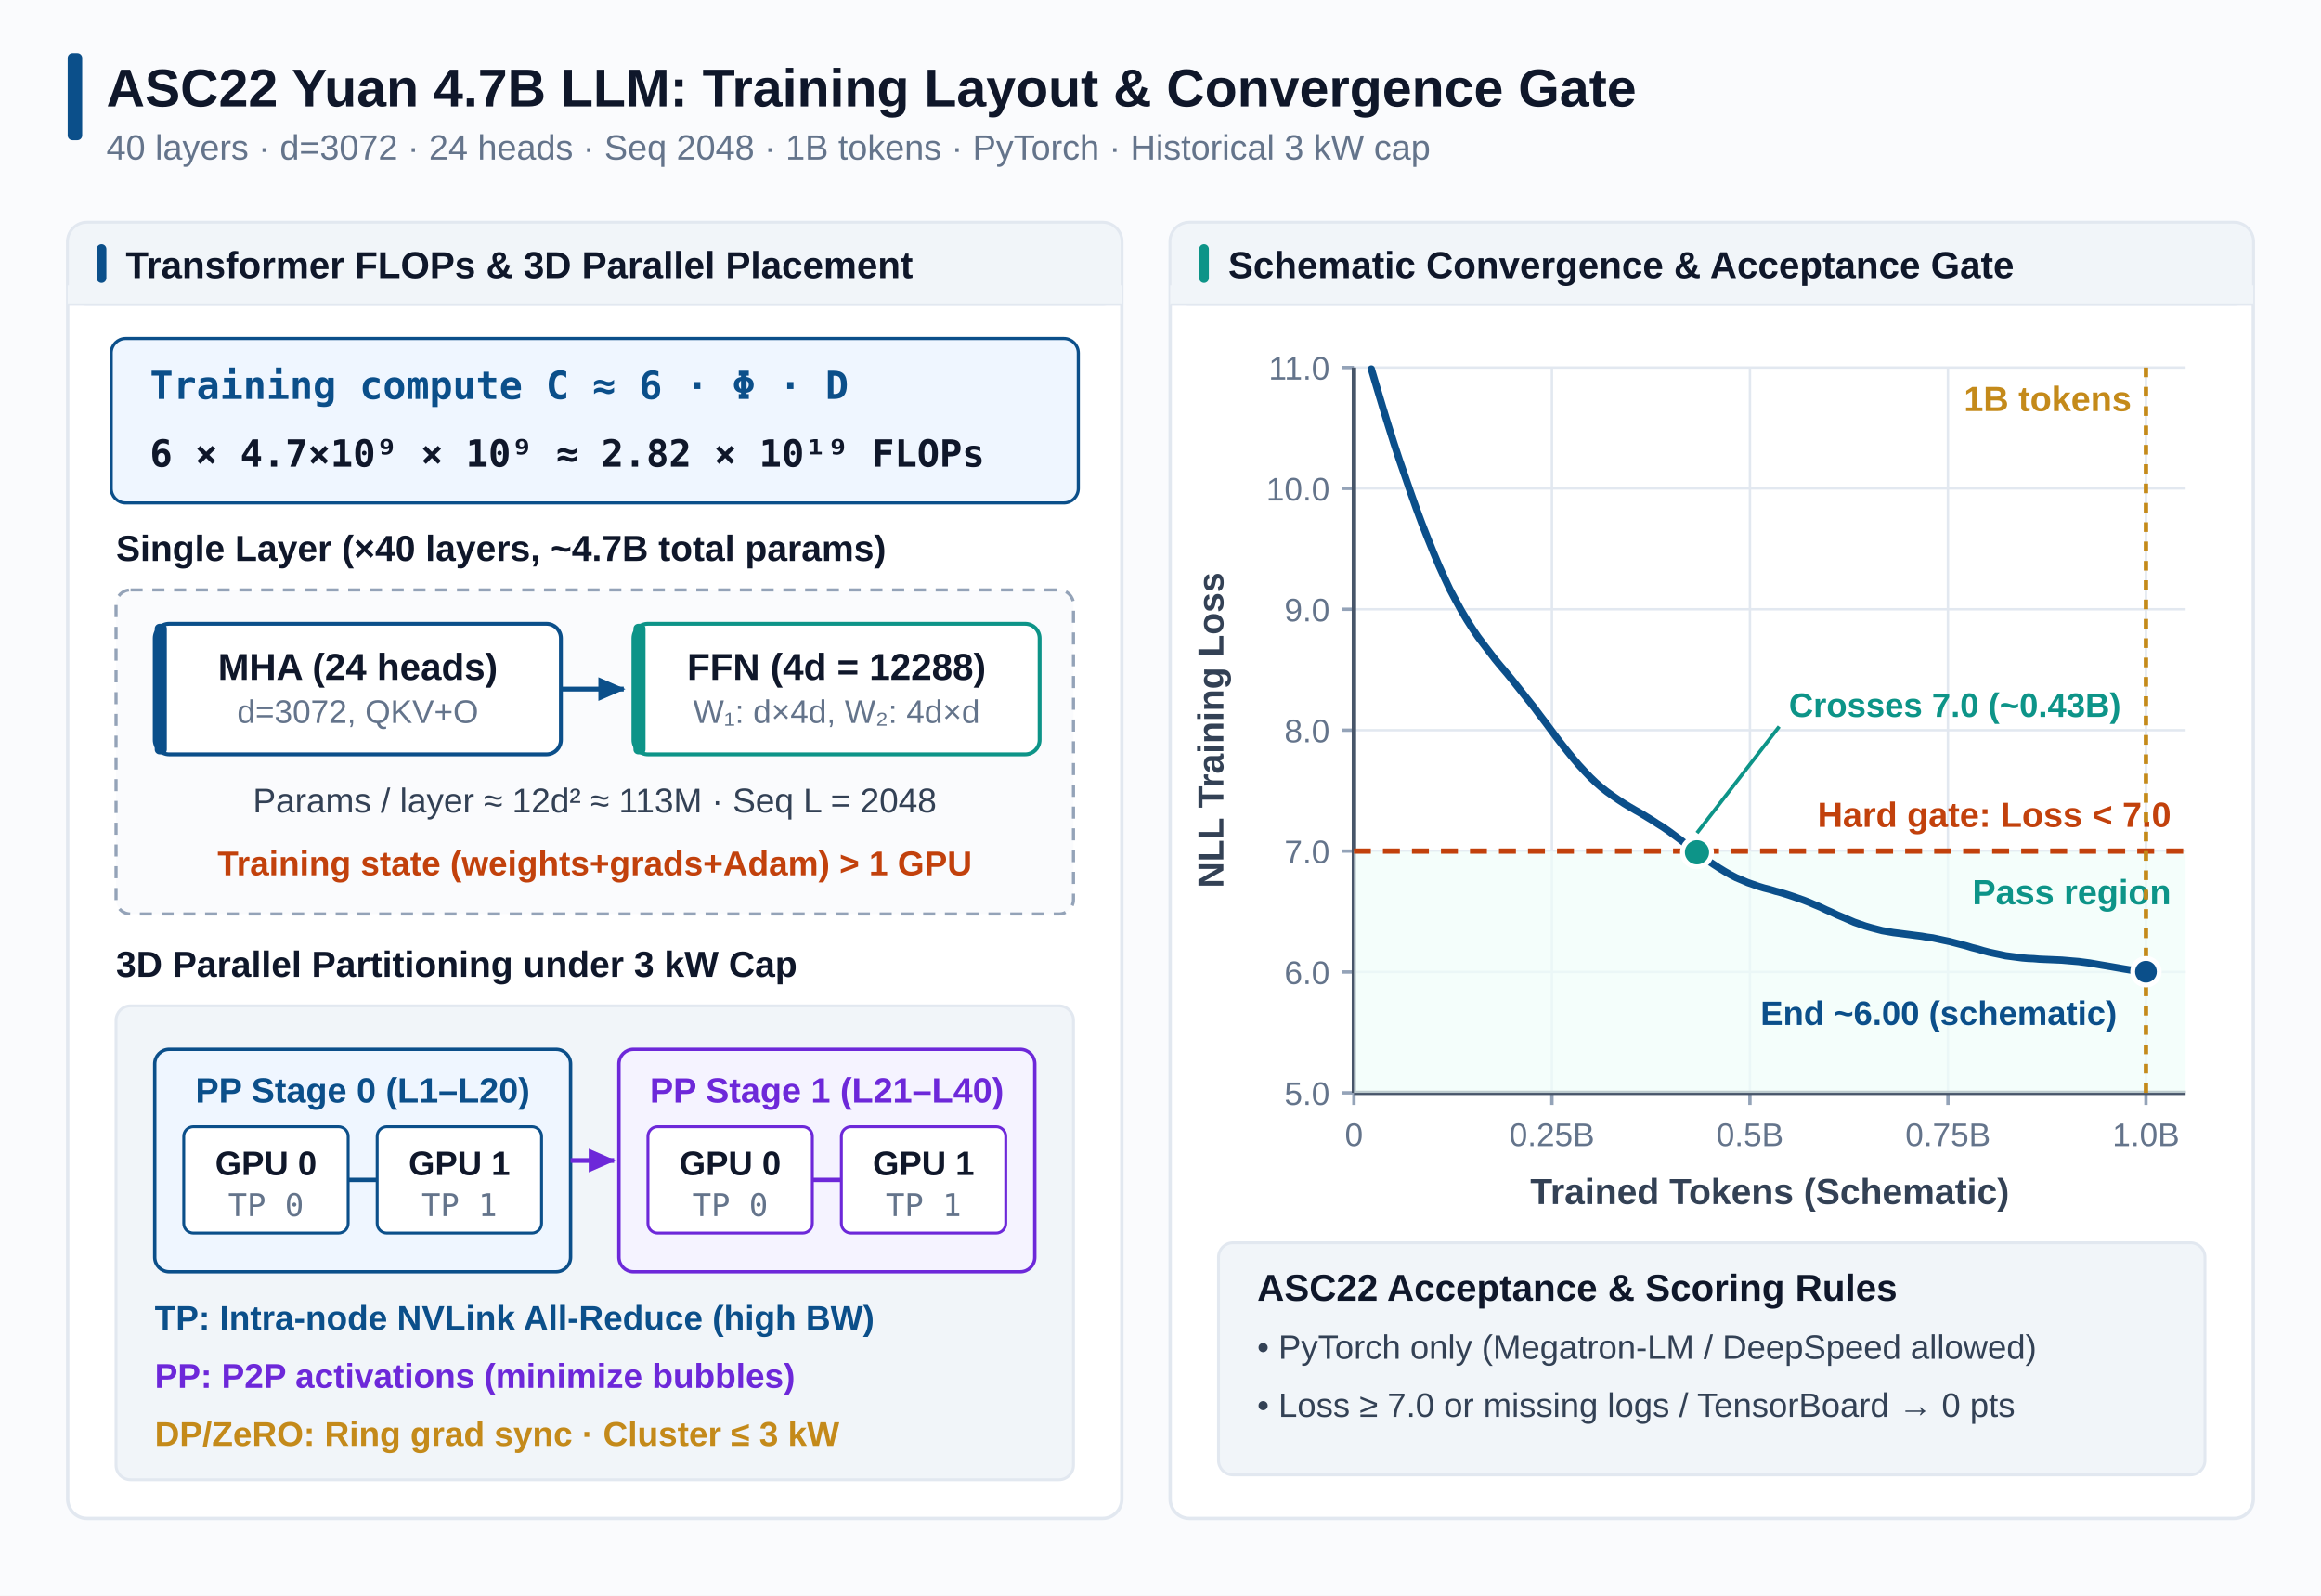
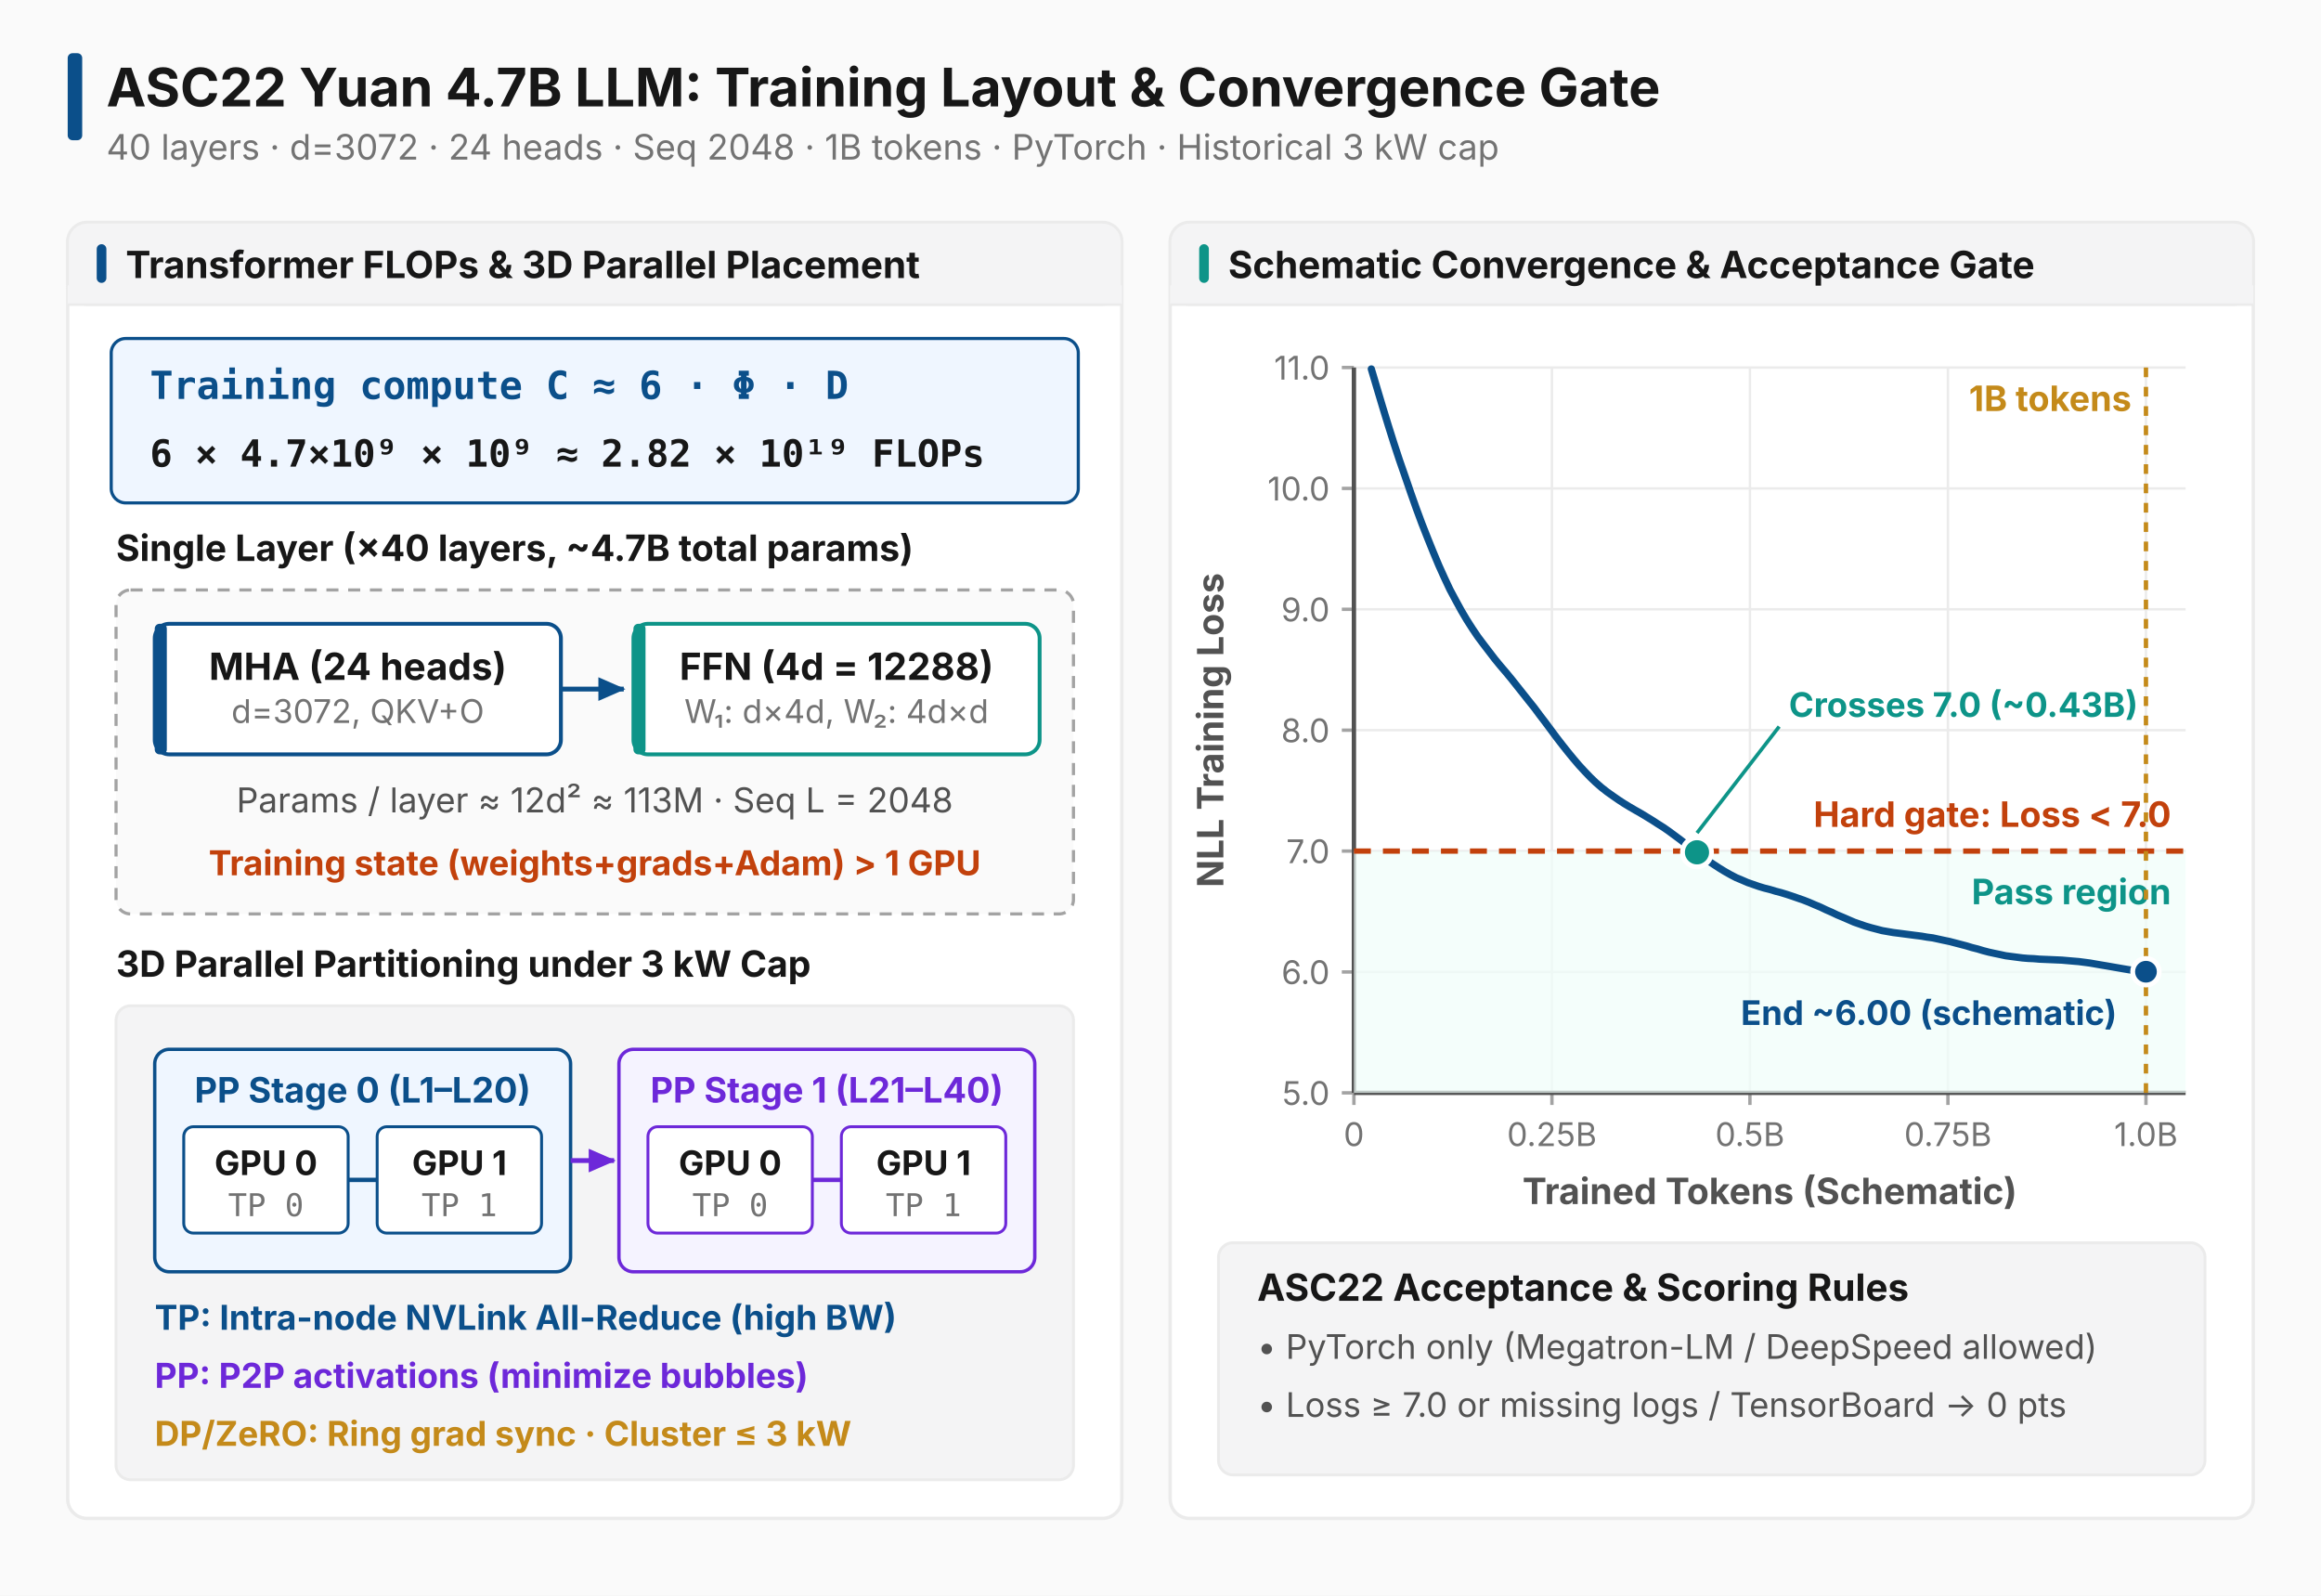
<svg xmlns="http://www.w3.org/2000/svg" width="960" height="660" viewBox="0 0 960 660">
  <defs>
    <marker id="arr" viewBox="0 0 10 10" refX="8.5" refY="5" markerWidth="7" markerHeight="7" orient="auto-start-reverse">
-       <path d="M 1 1.5 L 9 5 L 1 8.5 z" fill="#475569" />
+       <path d="M 1 1.5 L 9 5 L 1 8.5 z" fill="#525252" />
    </marker>
    <marker id="arr_blue" viewBox="0 0 10 10" refX="8.5" refY="5" markerWidth="7" markerHeight="7" orient="auto-start-reverse">
      <path d="M 1 1.5 L 9 5 L 1 8.5 z" fill="#0B4F8A" />
    </marker>
    <marker id="arr_teal" viewBox="0 0 10 10" refX="8.5" refY="5" markerWidth="7" markerHeight="7" orient="auto-start-reverse">
      <path d="M 1 1.5 L 9 5 L 1 8.5 z" fill="#0D9488" />
    </marker>
    <marker id="arr_coral" viewBox="0 0 10 10" refX="8.5" refY="5" markerWidth="7" markerHeight="7" orient="auto-start-reverse">
      <path d="M 1 1.5 L 9 5 L 1 8.5 z" fill="#C2410C" />
    </marker>
    <marker id="arr_gold" viewBox="0 0 10 10" refX="8.5" refY="5" markerWidth="7" markerHeight="7" orient="auto-start-reverse">
      <path d="M 1 1.5 L 9 5 L 1 8.5 z" fill="#C48A1A" />
    </marker>
    <marker id="arr_violet" viewBox="0 0 10 10" refX="8.5" refY="5" markerWidth="7" markerHeight="7" orient="auto-start-reverse">
      <path d="M 1 1.5 L 9 5 L 1 8.5 z" fill="#6D28D9" />
    </marker>
    <marker id="arr_muted" viewBox="0 0 10 10" refX="8.5" refY="5" markerWidth="7" markerHeight="7" orient="auto-start-reverse">
-       <path d="M 1 1.5 L 9 5 L 1 8.5 z" fill="#64748B" />
+       <path d="M 1 1.5 L 9 5 L 1 8.5 z" fill="#737373" />
    </marker>
  </defs>
-   <rect width="960" height="660" fill="#FAFBFD" />
+   <rect width="960" height="660" fill="#FAFAFA" />
  <rect x="28.0" y="22.0" width="6.0" height="36.0" rx="2.0" fill="#0B4F8A" stroke="none" stroke-width="1.5" />
-   <text x="44.0" y="44.0" font-family="Helvetica Neue, Arial, sans-serif" font-size="22" font-weight="bold" fill="#0F172A" text-anchor="start">ASC22 Yuan 4.7B LLM: Training Layout &amp; Convergence Gate</text>
-   <text x="44.0" y="66.0" font-family="Helvetica Neue, Arial, sans-serif" font-size="14.5" font-weight="normal" fill="#64748B" text-anchor="start">40 layers · d=3072 · 24 heads · Seq 2048 · 1B tokens · PyTorch · Historical 3 kW cap</text>
-   <rect x="28.0" y="92.0" width="436.0" height="536.0" rx="8.0" fill="#FFFFFF" stroke="#E2E8F0" stroke-width="1.4" />
-   <rect x="28.0" y="92.0" width="436.0" height="34.0" rx="8.0" fill="#F1F5F9" stroke="#E2E8F0" stroke-width="1.0" />
-   <rect x="28.0" y="118.0" width="436.0" height="8.0" rx="0.0" fill="#F1F5F9" stroke="none" stroke-width="1.5" />
-   <line x1="28.0" y1="126.0" x2="464.0" y2="126.0" stroke="#E2E8F0" stroke-width="1.0" />
+   <text x="44.0" y="44.0" font-family="Inter, Helvetica Neue, Arial, sans-serif" font-size="22" font-weight="bold" fill="#171717" text-anchor="start">ASC22 Yuan 4.7B LLM: Training Layout &amp; Convergence Gate</text>
+   <text x="44.0" y="66.0" font-family="Inter, Helvetica Neue, Arial, sans-serif" font-size="14.5" font-weight="normal" fill="#737373" text-anchor="start">40 layers · d=3072 · 24 heads · Seq 2048 · 1B tokens · PyTorch · Historical 3 kW cap</text>
+   <rect x="28.0" y="92.0" width="436.0" height="536.0" rx="8.0" fill="#FFFFFF" stroke="#EBEBEB" stroke-width="1.4" />
+   <rect x="28.0" y="92.0" width="436.0" height="34.0" rx="8.0" fill="#F4F4F5" stroke="#EBEBEB" stroke-width="1.0" />
+   <rect x="28.0" y="118.0" width="436.0" height="8.0" rx="0.0" fill="#F4F4F5" stroke="none" stroke-width="1.5" />
+   <line x1="28.0" y1="126.0" x2="464.0" y2="126.0" stroke="#EBEBEB" stroke-width="1.0" />
  <rect x="40.0" y="101.0" width="4.0" height="16.0" rx="2.0" fill="#0B4F8A" stroke="none" stroke-width="1.5" />
-   <text x="52.0" y="115.0" font-family="Helvetica Neue, Arial, sans-serif" font-size="15.5" font-weight="bold" fill="#0F172A" text-anchor="start">Transformer FLOPs &amp; 3D Parallel Placement</text>
+   <text x="52.0" y="115.0" font-family="Inter, Helvetica Neue, Arial, sans-serif" font-size="15.5" font-weight="bold" fill="#171717" text-anchor="start">Transformer FLOPs &amp; 3D Parallel Placement</text>
  <rect x="46.0" y="140.0" width="400.0" height="68.0" rx="6.0" fill="#EFF6FF" stroke="#0B4F8A" stroke-width="1.3" />
-   <text x="62.0" y="165.0" font-family="Menlo, DejaVu Sans Mono, monospace" font-size="16.0" font-weight="bold" fill="#0B4F8A" text-anchor="start">Training compute  C ≈ 6 · Φ · D</text>
-   <text x="62.0" y="193.0" font-family="Menlo, DejaVu Sans Mono, monospace" font-size="15.5" font-weight="bold" fill="#0F172A" text-anchor="start">6 × 4.7×10⁹ × 10⁹ ≈ 2.82 × 10¹⁹ FLOPs</text>
-   <text x="48.0" y="232.0" font-family="Helvetica Neue, Arial, sans-serif" font-size="15.0" font-weight="bold" fill="#0F172A" text-anchor="start">Single Layer (×40 layers, ~4.7B total params)</text>
-   <rect x="48.0" y="244.0" width="396.0" height="134.0" rx="6.0" fill="#FAFBFD" stroke="#94A3B8" stroke-width="1.3" stroke-dasharray="5,4" />
+   <text x="62.0" y="165.0" font-family="SF Mono, Menlo, DejaVu Sans Mono, monospace" font-size="16.0" font-weight="bold" fill="#0B4F8A" text-anchor="start">Training compute  C ≈ 6 · Φ · D</text>
+   <text x="62.0" y="193.0" font-family="SF Mono, Menlo, DejaVu Sans Mono, monospace" font-size="15.5" font-weight="bold" fill="#171717" text-anchor="start">6 × 4.7×10⁹ × 10⁹ ≈ 2.82 × 10¹⁹ FLOPs</text>
+   <text x="48.0" y="232.0" font-family="Inter, Helvetica Neue, Arial, sans-serif" font-size="15.0" font-weight="bold" fill="#171717" text-anchor="start">Single Layer (×40 layers, ~4.7B total params)</text>
+   <rect x="48.0" y="244.0" width="396.0" height="134.0" rx="6.0" fill="#FAFAFA" stroke="#A3A3A3" stroke-width="1.3" stroke-dasharray="5,4" />
  <rect x="64.0" y="258.0" width="168.0" height="54.0" rx="6.0" fill="#FFFFFF" stroke="#0B4F8A" stroke-width="1.6" />
  <rect x="64.0" y="258.0" width="5.0" height="54.0" rx="2.0" fill="#0B4F8A" stroke="none" stroke-width="1.5" />
-   <text x="148.0" y="281.2" font-family="Helvetica Neue, Arial, sans-serif" font-size="15.5" font-weight="bold" fill="#0F172A" text-anchor="middle">MHA (24 heads)</text>
-   <text x="148.0" y="299.0" font-family="Helvetica Neue, Arial, sans-serif" font-size="13.5" font-weight="normal" fill="#64748B" text-anchor="middle">d=3072, QKV+O</text>
+   <text x="148.0" y="281.2" font-family="Inter, Helvetica Neue, Arial, sans-serif" font-size="15.5" font-weight="bold" fill="#171717" text-anchor="middle">MHA (24 heads)</text>
+   <text x="148.0" y="299.0" font-family="Inter, Helvetica Neue, Arial, sans-serif" font-size="13.5" font-weight="normal" fill="#737373" text-anchor="middle">d=3072, QKV+O</text>
  <line x1="232.0" y1="285.0" x2="258.0" y2="285.0" stroke="#0B4F8A" stroke-width="2.0" marker-end="url(#arr_blue)" />
  <rect x="262.0" y="258.0" width="168.0" height="54.0" rx="6.0" fill="#FFFFFF" stroke="#0D9488" stroke-width="1.6" />
  <rect x="262.0" y="258.0" width="5.0" height="54.0" rx="2.0" fill="#0D9488" stroke="none" stroke-width="1.5" />
-   <text x="346.0" y="281.2" font-family="Helvetica Neue, Arial, sans-serif" font-size="15.5" font-weight="bold" fill="#0F172A" text-anchor="middle">FFN (4d = 12288)</text>
-   <text x="346.0" y="299.0" font-family="Helvetica Neue, Arial, sans-serif" font-size="13.5" font-weight="normal" fill="#64748B" text-anchor="middle">W₁: d×4d, W₂: 4d×d</text>
-   <text x="246.0" y="336.0" font-family="Helvetica Neue, Arial, sans-serif" font-size="14.2" font-weight="normal" fill="#334155" text-anchor="middle">Params / layer ≈ 12d² ≈ 113M · Seq L = 2048</text>
-   <text x="246.0" y="362.0" font-family="Helvetica Neue, Arial, sans-serif" font-size="14.2" font-weight="bold" fill="#C2410C" text-anchor="middle">Training state (weights+grads+Adam) &gt; 1 GPU</text>
-   <text x="48.0" y="404.0" font-family="Helvetica Neue, Arial, sans-serif" font-size="15.0" font-weight="bold" fill="#0F172A" text-anchor="start">3D Parallel Partitioning under 3 kW Cap</text>
-   <rect x="48.0" y="416.0" width="396.0" height="196.0" rx="6.0" fill="#F1F5F9" stroke="#E2E8F0" stroke-width="1.2" />
+   <text x="346.0" y="281.2" font-family="Inter, Helvetica Neue, Arial, sans-serif" font-size="15.5" font-weight="bold" fill="#171717" text-anchor="middle">FFN (4d = 12288)</text>
+   <text x="346.0" y="299.0" font-family="Inter, Helvetica Neue, Arial, sans-serif" font-size="13.5" font-weight="normal" fill="#737373" text-anchor="middle">W₁: d×4d, W₂: 4d×d</text>
+   <text x="246.0" y="336.0" font-family="Inter, Helvetica Neue, Arial, sans-serif" font-size="14.2" font-weight="normal" fill="#525252" text-anchor="middle">Params / layer ≈ 12d² ≈ 113M · Seq L = 2048</text>
+   <text x="246.0" y="362.0" font-family="Inter, Helvetica Neue, Arial, sans-serif" font-size="14.2" font-weight="bold" fill="#C2410C" text-anchor="middle">Training state (weights+grads+Adam) &gt; 1 GPU</text>
+   <text x="48.0" y="404.0" font-family="Inter, Helvetica Neue, Arial, sans-serif" font-size="15.0" font-weight="bold" fill="#171717" text-anchor="start">3D Parallel Partitioning under 3 kW Cap</text>
+   <rect x="48.0" y="416.0" width="396.0" height="196.0" rx="6.0" fill="#F4F4F5" stroke="#EBEBEB" stroke-width="1.2" />
  <rect x="64.0" y="434.0" width="172.0" height="92.0" rx="6.0" fill="#EFF6FF" stroke="#0B4F8A" stroke-width="1.4" />
-   <text x="150.0" y="456.0" font-family="Helvetica Neue, Arial, sans-serif" font-size="14.5" font-weight="bold" fill="#0B4F8A" text-anchor="middle">PP Stage 0 (L1–L20)</text>
+   <text x="150.0" y="456.0" font-family="Inter, Helvetica Neue, Arial, sans-serif" font-size="14.5" font-weight="bold" fill="#0B4F8A" text-anchor="middle">PP Stage 0 (L1–L20)</text>
  <rect x="76.0" y="466.0" width="68.0" height="44.0" rx="4.0" fill="#FFFFFF" stroke="#0B4F8A" stroke-width="1.2" />
-   <text x="110.0" y="486.0" font-family="Helvetica Neue, Arial, sans-serif" font-size="14" font-weight="bold" fill="#0F172A" text-anchor="middle">GPU 0</text>
-   <text x="110.0" y="503.0" font-family="Menlo, DejaVu Sans Mono, monospace" font-size="13" font-weight="normal" fill="#64748B" text-anchor="middle">TP 0</text>
+   <text x="110.0" y="486.0" font-family="Inter, Helvetica Neue, Arial, sans-serif" font-size="14" font-weight="bold" fill="#171717" text-anchor="middle">GPU 0</text>
+   <text x="110.0" y="503.0" font-family="SF Mono, Menlo, DejaVu Sans Mono, monospace" font-size="13" font-weight="normal" fill="#737373" text-anchor="middle">TP 0</text>
  <rect x="156.0" y="466.0" width="68.0" height="44.0" rx="4.0" fill="#FFFFFF" stroke="#0B4F8A" stroke-width="1.2" />
-   <text x="190.0" y="486.0" font-family="Helvetica Neue, Arial, sans-serif" font-size="14" font-weight="bold" fill="#0F172A" text-anchor="middle">GPU 1</text>
-   <text x="190.0" y="503.0" font-family="Menlo, DejaVu Sans Mono, monospace" font-size="13" font-weight="normal" fill="#64748B" text-anchor="middle">TP 1</text>
+   <text x="190.0" y="486.0" font-family="Inter, Helvetica Neue, Arial, sans-serif" font-size="14" font-weight="bold" fill="#171717" text-anchor="middle">GPU 1</text>
+   <text x="190.0" y="503.0" font-family="SF Mono, Menlo, DejaVu Sans Mono, monospace" font-size="13" font-weight="normal" fill="#737373" text-anchor="middle">TP 1</text>
  <line x1="144.0" y1="488.0" x2="156.0" y2="488.0" stroke="#0B4F8A" stroke-width="1.8" />
  <rect x="256.0" y="434.0" width="172.0" height="92.0" rx="6.0" fill="#F5F3FF" stroke="#6D28D9" stroke-width="1.4" />
-   <text x="342.0" y="456.0" font-family="Helvetica Neue, Arial, sans-serif" font-size="14.5" font-weight="bold" fill="#6D28D9" text-anchor="middle">PP Stage 1 (L21–L40)</text>
+   <text x="342.0" y="456.0" font-family="Inter, Helvetica Neue, Arial, sans-serif" font-size="14.5" font-weight="bold" fill="#6D28D9" text-anchor="middle">PP Stage 1 (L21–L40)</text>
  <rect x="268.0" y="466.0" width="68.0" height="44.0" rx="4.0" fill="#FFFFFF" stroke="#6D28D9" stroke-width="1.2" />
-   <text x="302.0" y="486.0" font-family="Helvetica Neue, Arial, sans-serif" font-size="14" font-weight="bold" fill="#0F172A" text-anchor="middle">GPU 0</text>
-   <text x="302.0" y="503.0" font-family="Menlo, DejaVu Sans Mono, monospace" font-size="13" font-weight="normal" fill="#64748B" text-anchor="middle">TP 0</text>
+   <text x="302.0" y="486.0" font-family="Inter, Helvetica Neue, Arial, sans-serif" font-size="14" font-weight="bold" fill="#171717" text-anchor="middle">GPU 0</text>
+   <text x="302.0" y="503.0" font-family="SF Mono, Menlo, DejaVu Sans Mono, monospace" font-size="13" font-weight="normal" fill="#737373" text-anchor="middle">TP 0</text>
  <rect x="348.0" y="466.0" width="68.0" height="44.0" rx="4.0" fill="#FFFFFF" stroke="#6D28D9" stroke-width="1.2" />
-   <text x="382.0" y="486.0" font-family="Helvetica Neue, Arial, sans-serif" font-size="14" font-weight="bold" fill="#0F172A" text-anchor="middle">GPU 1</text>
-   <text x="382.0" y="503.0" font-family="Menlo, DejaVu Sans Mono, monospace" font-size="13" font-weight="normal" fill="#64748B" text-anchor="middle">TP 1</text>
+   <text x="382.0" y="486.0" font-family="Inter, Helvetica Neue, Arial, sans-serif" font-size="14" font-weight="bold" fill="#171717" text-anchor="middle">GPU 1</text>
+   <text x="382.0" y="503.0" font-family="SF Mono, Menlo, DejaVu Sans Mono, monospace" font-size="13" font-weight="normal" fill="#737373" text-anchor="middle">TP 1</text>
  <line x1="336.0" y1="488.0" x2="348.0" y2="488.0" stroke="#6D28D9" stroke-width="1.8" />
  <line x1="236.0" y1="480.0" x2="254.0" y2="480.0" stroke="#6D28D9" stroke-width="2.0" marker-end="url(#arr_violet)" />
-   <text x="64.0" y="550.0" font-family="Helvetica Neue, Arial, sans-serif" font-size="14.2" font-weight="bold" fill="#0B4F8A" text-anchor="start">TP: Intra-node NVLink All-Reduce (high BW)</text>
-   <text x="64.0" y="574.0" font-family="Helvetica Neue, Arial, sans-serif" font-size="14.2" font-weight="bold" fill="#6D28D9" text-anchor="start">PP: P2P activations (minimize bubbles)</text>
-   <text x="64.0" y="598.0" font-family="Helvetica Neue, Arial, sans-serif" font-size="14.2" font-weight="bold" fill="#C48A1A" text-anchor="start">DP/ZeRO: Ring grad sync · Cluster ≤ 3 kW</text>
-   <rect x="484.0" y="92.0" width="448.0" height="536.0" rx="8.0" fill="#FFFFFF" stroke="#E2E8F0" stroke-width="1.4" />
-   <rect x="484.0" y="92.0" width="448.0" height="34.0" rx="8.0" fill="#F1F5F9" stroke="#E2E8F0" stroke-width="1.0" />
-   <rect x="484.0" y="118.0" width="448.0" height="8.0" rx="0.0" fill="#F1F5F9" stroke="none" stroke-width="1.5" />
-   <line x1="484.0" y1="126.0" x2="932.0" y2="126.0" stroke="#E2E8F0" stroke-width="1.0" />
+   <text x="64.0" y="550.0" font-family="Inter, Helvetica Neue, Arial, sans-serif" font-size="14.2" font-weight="bold" fill="#0B4F8A" text-anchor="start">TP: Intra-node NVLink All-Reduce (high BW)</text>
+   <text x="64.0" y="574.0" font-family="Inter, Helvetica Neue, Arial, sans-serif" font-size="14.2" font-weight="bold" fill="#6D28D9" text-anchor="start">PP: P2P activations (minimize bubbles)</text>
+   <text x="64.0" y="598.0" font-family="Inter, Helvetica Neue, Arial, sans-serif" font-size="14.2" font-weight="bold" fill="#C48A1A" text-anchor="start">DP/ZeRO: Ring grad sync · Cluster ≤ 3 kW</text>
+   <rect x="484.0" y="92.0" width="448.0" height="536.0" rx="8.0" fill="#FFFFFF" stroke="#EBEBEB" stroke-width="1.4" />
+   <rect x="484.0" y="92.0" width="448.0" height="34.0" rx="8.0" fill="#F4F4F5" stroke="#EBEBEB" stroke-width="1.0" />
+   <rect x="484.0" y="118.0" width="448.0" height="8.0" rx="0.0" fill="#F4F4F5" stroke="none" stroke-width="1.5" />
+   <line x1="484.0" y1="126.0" x2="932.0" y2="126.0" stroke="#EBEBEB" stroke-width="1.0" />
  <rect x="496.0" y="101.0" width="4.0" height="16.0" rx="2.0" fill="#0D9488" stroke="none" stroke-width="1.5" />
-   <text x="508.0" y="115.0" font-family="Helvetica Neue, Arial, sans-serif" font-size="15.5" font-weight="bold" fill="#0F172A" text-anchor="start">Schematic Convergence &amp; Acceptance Gate</text>
+   <text x="508.0" y="115.0" font-family="Inter, Helvetica Neue, Arial, sans-serif" font-size="15.5" font-weight="bold" fill="#171717" text-anchor="start">Schematic Convergence &amp; Acceptance Gate</text>
  <rect x="560.0" y="152.0" width="344.0" height="300.0" rx="0.0" fill="#FFFFFF" stroke="none" stroke-width="1.5" />
-   <line x1="560.0" y1="152.0" x2="560.0" y2="452.0" stroke="#E2E8F0" stroke-width="1.0" />
-   <line x1="560.0" y1="452.0" x2="560.0" y2="457.0" stroke="#94A3B8" stroke-width="1.4" />
-   <text x="560.0" y="474.0" font-family="Helvetica Neue, Arial, sans-serif" font-size="13.5" font-weight="normal" fill="#64748B" text-anchor="middle">0</text>
-   <line x1="641.9" y1="152.0" x2="641.9" y2="452.0" stroke="#E2E8F0" stroke-width="1.0" />
-   <line x1="641.9" y1="452.0" x2="641.9" y2="457.0" stroke="#94A3B8" stroke-width="1.4" />
-   <text x="641.9" y="474.0" font-family="Helvetica Neue, Arial, sans-serif" font-size="13.5" font-weight="normal" fill="#64748B" text-anchor="middle">0.25B</text>
-   <line x1="723.8" y1="152.0" x2="723.8" y2="452.0" stroke="#E2E8F0" stroke-width="1.0" />
-   <line x1="723.8" y1="452.0" x2="723.8" y2="457.0" stroke="#94A3B8" stroke-width="1.4" />
-   <text x="723.8" y="474.0" font-family="Helvetica Neue, Arial, sans-serif" font-size="13.5" font-weight="normal" fill="#64748B" text-anchor="middle">0.5B</text>
-   <line x1="805.7" y1="152.0" x2="805.7" y2="452.0" stroke="#E2E8F0" stroke-width="1.0" />
-   <line x1="805.7" y1="452.0" x2="805.7" y2="457.0" stroke="#94A3B8" stroke-width="1.4" />
-   <text x="805.7" y="474.0" font-family="Helvetica Neue, Arial, sans-serif" font-size="13.5" font-weight="normal" fill="#64748B" text-anchor="middle">0.75B</text>
-   <line x1="887.6" y1="152.0" x2="887.6" y2="452.0" stroke="#E2E8F0" stroke-width="1.0" />
-   <line x1="887.6" y1="452.0" x2="887.6" y2="457.0" stroke="#94A3B8" stroke-width="1.4" />
-   <text x="887.6" y="474.0" font-family="Helvetica Neue, Arial, sans-serif" font-size="13.5" font-weight="normal" fill="#64748B" text-anchor="middle">1.0B</text>
-   <line x1="560.0" y1="452.0" x2="904.0" y2="452.0" stroke="#E2E8F0" stroke-width="1.0" />
-   <line x1="555.0" y1="452.0" x2="560.0" y2="452.0" stroke="#94A3B8" stroke-width="1.4" />
-   <text x="550.0" y="457.0" font-family="Helvetica Neue, Arial, sans-serif" font-size="13.5" font-weight="normal" fill="#64748B" text-anchor="end">5.0</text>
-   <line x1="560.0" y1="402.0" x2="904.0" y2="402.0" stroke="#E2E8F0" stroke-width="1.0" />
-   <line x1="555.0" y1="402.0" x2="560.0" y2="402.0" stroke="#94A3B8" stroke-width="1.4" />
-   <text x="550.0" y="407.0" font-family="Helvetica Neue, Arial, sans-serif" font-size="13.5" font-weight="normal" fill="#64748B" text-anchor="end">6.0</text>
-   <line x1="560.0" y1="352.0" x2="904.0" y2="352.0" stroke="#E2E8F0" stroke-width="1.0" />
-   <line x1="555.0" y1="352.0" x2="560.0" y2="352.0" stroke="#94A3B8" stroke-width="1.4" />
-   <text x="550.0" y="357.0" font-family="Helvetica Neue, Arial, sans-serif" font-size="13.5" font-weight="normal" fill="#64748B" text-anchor="end">7.0</text>
-   <line x1="560.0" y1="302.0" x2="904.0" y2="302.0" stroke="#E2E8F0" stroke-width="1.0" />
-   <line x1="555.0" y1="302.0" x2="560.0" y2="302.0" stroke="#94A3B8" stroke-width="1.4" />
-   <text x="550.0" y="307.0" font-family="Helvetica Neue, Arial, sans-serif" font-size="13.5" font-weight="normal" fill="#64748B" text-anchor="end">8.0</text>
-   <line x1="560.0" y1="252.0" x2="904.0" y2="252.0" stroke="#E2E8F0" stroke-width="1.0" />
-   <line x1="555.0" y1="252.0" x2="560.0" y2="252.0" stroke="#94A3B8" stroke-width="1.4" />
-   <text x="550.0" y="257.0" font-family="Helvetica Neue, Arial, sans-serif" font-size="13.5" font-weight="normal" fill="#64748B" text-anchor="end">9.0</text>
-   <line x1="560.0" y1="202.0" x2="904.0" y2="202.0" stroke="#E2E8F0" stroke-width="1.0" />
-   <line x1="555.0" y1="202.0" x2="560.0" y2="202.0" stroke="#94A3B8" stroke-width="1.4" />
-   <text x="550.0" y="207.0" font-family="Helvetica Neue, Arial, sans-serif" font-size="13.5" font-weight="normal" fill="#64748B" text-anchor="end">10.0</text>
-   <line x1="560.0" y1="152.0" x2="904.0" y2="152.0" stroke="#E2E8F0" stroke-width="1.0" />
-   <line x1="555.0" y1="152.0" x2="560.0" y2="152.0" stroke="#94A3B8" stroke-width="1.4" />
-   <text x="550.0" y="157.0" font-family="Helvetica Neue, Arial, sans-serif" font-size="13.5" font-weight="normal" fill="#64748B" text-anchor="end">11.0</text>
-   <line x1="560.0" y1="452.0" x2="904.0" y2="452.0" stroke="#475569" stroke-width="1.8" />
-   <line x1="560.0" y1="152.0" x2="560.0" y2="452.0" stroke="#475569" stroke-width="1.8" />
-   <text x="732.0" y="498.0" font-family="Helvetica Neue, Arial, sans-serif" font-size="15" font-weight="bold" fill="#334155" text-anchor="middle">Trained Tokens (Schematic)</text>
-   <text x="506.0" y="302.0" font-family="Helvetica Neue, Arial, sans-serif" font-size="15" font-weight="bold" fill="#334155" text-anchor="middle" transform="rotate(-90.0 506.0 302.0)">NLL Training Loss</text>
+   <line x1="560.0" y1="152.0" x2="560.0" y2="452.0" stroke="#EBEBEB" stroke-width="1.0" />
+   <line x1="560.0" y1="452.0" x2="560.0" y2="457.0" stroke="#A3A3A3" stroke-width="1.4" />
+   <text x="560.0" y="474.0" font-family="Inter, Helvetica Neue, Arial, sans-serif" font-size="13.5" font-weight="normal" fill="#737373" text-anchor="middle">0</text>
+   <line x1="641.9" y1="152.0" x2="641.9" y2="452.0" stroke="#EBEBEB" stroke-width="1.0" />
+   <line x1="641.9" y1="452.0" x2="641.9" y2="457.0" stroke="#A3A3A3" stroke-width="1.4" />
+   <text x="641.9" y="474.0" font-family="Inter, Helvetica Neue, Arial, sans-serif" font-size="13.5" font-weight="normal" fill="#737373" text-anchor="middle">0.25B</text>
+   <line x1="723.8" y1="152.0" x2="723.8" y2="452.0" stroke="#EBEBEB" stroke-width="1.0" />
+   <line x1="723.8" y1="452.0" x2="723.8" y2="457.0" stroke="#A3A3A3" stroke-width="1.4" />
+   <text x="723.8" y="474.0" font-family="Inter, Helvetica Neue, Arial, sans-serif" font-size="13.5" font-weight="normal" fill="#737373" text-anchor="middle">0.5B</text>
+   <line x1="805.7" y1="152.0" x2="805.7" y2="452.0" stroke="#EBEBEB" stroke-width="1.0" />
+   <line x1="805.7" y1="452.0" x2="805.7" y2="457.0" stroke="#A3A3A3" stroke-width="1.4" />
+   <text x="805.7" y="474.0" font-family="Inter, Helvetica Neue, Arial, sans-serif" font-size="13.5" font-weight="normal" fill="#737373" text-anchor="middle">0.75B</text>
+   <line x1="887.6" y1="152.0" x2="887.6" y2="452.0" stroke="#EBEBEB" stroke-width="1.0" />
+   <line x1="887.6" y1="452.0" x2="887.6" y2="457.0" stroke="#A3A3A3" stroke-width="1.4" />
+   <text x="887.6" y="474.0" font-family="Inter, Helvetica Neue, Arial, sans-serif" font-size="13.5" font-weight="normal" fill="#737373" text-anchor="middle">1.0B</text>
+   <line x1="560.0" y1="452.0" x2="904.0" y2="452.0" stroke="#EBEBEB" stroke-width="1.0" />
+   <line x1="555.0" y1="452.0" x2="560.0" y2="452.0" stroke="#A3A3A3" stroke-width="1.4" />
+   <text x="550.0" y="457.0" font-family="Inter, Helvetica Neue, Arial, sans-serif" font-size="13.5" font-weight="normal" fill="#737373" text-anchor="end">5.0</text>
+   <line x1="560.0" y1="402.0" x2="904.0" y2="402.0" stroke="#EBEBEB" stroke-width="1.0" />
+   <line x1="555.0" y1="402.0" x2="560.0" y2="402.0" stroke="#A3A3A3" stroke-width="1.4" />
+   <text x="550.0" y="407.0" font-family="Inter, Helvetica Neue, Arial, sans-serif" font-size="13.5" font-weight="normal" fill="#737373" text-anchor="end">6.0</text>
+   <line x1="560.0" y1="352.0" x2="904.0" y2="352.0" stroke="#EBEBEB" stroke-width="1.0" />
+   <line x1="555.0" y1="352.0" x2="560.0" y2="352.0" stroke="#A3A3A3" stroke-width="1.4" />
+   <text x="550.0" y="357.0" font-family="Inter, Helvetica Neue, Arial, sans-serif" font-size="13.5" font-weight="normal" fill="#737373" text-anchor="end">7.0</text>
+   <line x1="560.0" y1="302.0" x2="904.0" y2="302.0" stroke="#EBEBEB" stroke-width="1.0" />
+   <line x1="555.0" y1="302.0" x2="560.0" y2="302.0" stroke="#A3A3A3" stroke-width="1.4" />
+   <text x="550.0" y="307.0" font-family="Inter, Helvetica Neue, Arial, sans-serif" font-size="13.5" font-weight="normal" fill="#737373" text-anchor="end">8.0</text>
+   <line x1="560.0" y1="252.0" x2="904.0" y2="252.0" stroke="#EBEBEB" stroke-width="1.0" />
+   <line x1="555.0" y1="252.0" x2="560.0" y2="252.0" stroke="#A3A3A3" stroke-width="1.4" />
+   <text x="550.0" y="257.0" font-family="Inter, Helvetica Neue, Arial, sans-serif" font-size="13.5" font-weight="normal" fill="#737373" text-anchor="end">9.0</text>
+   <line x1="560.0" y1="202.0" x2="904.0" y2="202.0" stroke="#EBEBEB" stroke-width="1.0" />
+   <line x1="555.0" y1="202.0" x2="560.0" y2="202.0" stroke="#A3A3A3" stroke-width="1.4" />
+   <text x="550.0" y="207.0" font-family="Inter, Helvetica Neue, Arial, sans-serif" font-size="13.5" font-weight="normal" fill="#737373" text-anchor="end">10.0</text>
+   <line x1="560.0" y1="152.0" x2="904.0" y2="152.0" stroke="#EBEBEB" stroke-width="1.0" />
+   <line x1="555.0" y1="152.0" x2="560.0" y2="152.0" stroke="#A3A3A3" stroke-width="1.4" />
+   <text x="550.0" y="157.0" font-family="Inter, Helvetica Neue, Arial, sans-serif" font-size="13.5" font-weight="normal" fill="#737373" text-anchor="end">11.0</text>
+   <line x1="560.0" y1="452.0" x2="904.0" y2="452.0" stroke="#525252" stroke-width="1.8" />
+   <line x1="560.0" y1="152.0" x2="560.0" y2="452.0" stroke="#525252" stroke-width="1.8" />
+   <text x="732.0" y="498.0" font-family="Inter, Helvetica Neue, Arial, sans-serif" font-size="15" font-weight="bold" fill="#525252" text-anchor="middle">Trained Tokens (Schematic)</text>
+   <text x="506.0" y="302.0" font-family="Inter, Helvetica Neue, Arial, sans-serif" font-size="15" font-weight="bold" fill="#525252" text-anchor="middle" transform="rotate(-90.0 506.0 302.0)">NLL Training Loss</text>
  <rect x="560.0" y="352.0" width="344.0" height="100.0" rx="0.0" fill="#F0FDFA" stroke="none" stroke-width="1.5" opacity="0.7" />
  <line x1="560.0" y1="352.0" x2="904.0" y2="352.0" stroke="#C2410C" stroke-width="2.2" stroke-dasharray="7,5" />
-   <text x="898.0" y="342.0" font-family="Helvetica Neue, Arial, sans-serif" font-size="14.5" font-weight="bold" fill="#C2410C" text-anchor="end">Hard gate: Loss &lt; 7.0</text>
-   <text x="898.0" y="374.0" font-family="Helvetica Neue, Arial, sans-serif" font-size="14.5" font-weight="bold" fill="#0D9488" text-anchor="end">Pass region</text>
+   <text x="898.0" y="342.0" font-family="Inter, Helvetica Neue, Arial, sans-serif" font-size="14.5" font-weight="bold" fill="#C2410C" text-anchor="end">Hard gate: Loss &lt; 7.0</text>
+   <text x="898.0" y="374.0" font-family="Inter, Helvetica Neue, Arial, sans-serif" font-size="14.5" font-weight="bold" fill="#0D9488" text-anchor="end">Pass region</text>
  <line x1="887.6" y1="152.0" x2="887.6" y2="452.0" stroke="#C48A1A" stroke-width="1.8" stroke-dasharray="4,4" />
-   <text x="881.6" y="170.0" font-family="Helvetica Neue, Arial, sans-serif" font-size="14.5" font-weight="bold" fill="#C48A1A" text-anchor="end">1B tokens</text>
+   <text x="881.6" y="170.0" font-family="Inter, Helvetica Neue, Arial, sans-serif" font-size="14.5" font-weight="bold" fill="#C48A1A" text-anchor="end">1B tokens</text>
  <polyline points="567.2,152.6 569.6,160.7 571.9,168.4 574.2,175.9 576.5,183.2 578.8,190.2 581.2,197.1 583.5,203.8 585.8,210.3 588.1,216.5 590.5,222.6 592.8,228.3 595.1,233.8 597.4,238.9 599.7,243.8 602.1,248.3 604.4,252.5 606.7,256.4 609.0,260.0 611.3,263.4 613.7,266.6 616.0,269.6 618.3,272.6 620.6,275.4 623.0,278.2 625.3,281.0 627.6,283.9 629.9,286.8 632.2,289.7 634.6,292.7 636.9,295.8 639.2,298.8 641.5,301.9 643.8,305.0 646.2,308.1 648.5,311.0 650.8,313.8 653.1,316.5 655.5,319.1 657.8,321.5 660.1,323.7 662.4,325.7 664.7,327.5 667.1,329.2 669.4,330.8 671.7,332.3 674.0,333.7 676.4,335.1 678.7,336.4 681.0,337.8 683.3,339.2 685.6,340.7 688.0,342.2 690.3,343.8 692.6,345.5 694.9,347.2 697.2,349.0 699.6,350.8 701.9,352.5 704.2,354.3 706.5,356.0 708.9,357.6 711.2,359.1 713.5,360.5 715.8,361.8 718.1,363.0 720.5,364.0 722.8,365.0 725.1,365.8 727.4,366.6 729.7,367.3 732.1,367.9 734.4,368.6 736.7,369.2 739.0,369.9 741.4,370.7 743.7,371.5 746.0,372.3 748.3,373.2 750.6,374.2 753.0,375.2 755.3,376.3 757.6,377.3 759.9,378.4 762.3,379.4 764.6,380.4 766.9,381.4 769.2,382.2 771.5,383.0 773.9,383.7 776.2,384.3 778.5,384.9 780.8,385.3 783.1,385.7 785.5,386.0 787.8,386.3 790.1,386.6 792.4,386.9 794.8,387.2 797.1,387.6 799.4,387.9 801.7,388.4 804.0,388.9 806.4,389.4 808.7,390.0 811.0,390.6 813.3,391.2 815.6,391.9 818.0,392.5 820.3,393.2 822.6,393.8 824.9,394.3 827.3,394.8 829.6,395.3 831.9,395.6 834.2,395.9 836.5,396.2 838.9,396.4 841.2,396.5 843.5,396.7 845.8,396.8 848.2,396.9 850.5,397.0 852.8,397.1 855.1,397.3 857.4,397.5 859.8,397.7 862.1,398.0 864.4,398.3 866.7,398.7 869.0,399.1 871.4,399.5 873.7,399.9 876.0,400.3 878.3,400.7 880.7,401.1 883.0,401.4 885.3,401.7 887.6,401.9" fill="none" stroke="#0B4F8A" stroke-width="3.0" stroke-linejoin="round" stroke-linecap="round" />
  <circle cx="701.9" cy="352.5" r="6.0" fill="#0D9488" stroke="#FFFFFF" stroke-width="2.0" />
  <line x1="701.9" y1="344.5" x2="735.9" y2="300.5" stroke="#0D9488" stroke-width="1.5" />
-   <text x="739.9" y="296.5" font-family="Helvetica Neue, Arial, sans-serif" font-size="14.0" font-weight="bold" fill="#0D9488" text-anchor="start">Crosses 7.0 (~0.43B)</text>
+   <text x="739.9" y="296.5" font-family="Inter, Helvetica Neue, Arial, sans-serif" font-size="14.0" font-weight="bold" fill="#0D9488" text-anchor="start">Crosses 7.0 (~0.43B)</text>
  <circle cx="887.6" cy="401.9" r="5.5" fill="#0B4F8A" stroke="#FFFFFF" stroke-width="2.0" />
-   <text x="875.6" y="423.9" font-family="Helvetica Neue, Arial, sans-serif" font-size="14.0" font-weight="bold" fill="#0B4F8A" text-anchor="end">End ~6.00 (schematic)</text>
-   <rect x="504.0" y="514.0" width="408.0" height="96.0" rx="6.0" fill="#F1F5F9" stroke="#E2E8F0" stroke-width="1.2" />
-   <text x="520.0" y="538.0" font-family="Helvetica Neue, Arial, sans-serif" font-size="15.5" font-weight="bold" fill="#0F172A" text-anchor="start">ASC22 Acceptance &amp; Scoring Rules</text>
-   <text x="520.0" y="562.0" font-family="Helvetica Neue, Arial, sans-serif" font-size="14.0" font-weight="normal" fill="#334155" text-anchor="start">• PyTorch only (Megatron-LM / DeepSpeed allowed)</text>
-   <text x="520.0" y="586.0" font-family="Helvetica Neue, Arial, sans-serif" font-size="14.0" font-weight="normal" fill="#334155" text-anchor="start">• Loss ≥ 7.0 or missing logs / TensorBoard → 0 pts</text>
+   <text x="875.6" y="423.9" font-family="Inter, Helvetica Neue, Arial, sans-serif" font-size="14.0" font-weight="bold" fill="#0B4F8A" text-anchor="end">End ~6.00 (schematic)</text>
+   <rect x="504.0" y="514.0" width="408.0" height="96.0" rx="6.0" fill="#F4F4F5" stroke="#EBEBEB" stroke-width="1.2" />
+   <text x="520.0" y="538.0" font-family="Inter, Helvetica Neue, Arial, sans-serif" font-size="15.5" font-weight="bold" fill="#171717" text-anchor="start">ASC22 Acceptance &amp; Scoring Rules</text>
+   <text x="520.0" y="562.0" font-family="Inter, Helvetica Neue, Arial, sans-serif" font-size="14.0" font-weight="normal" fill="#525252" text-anchor="start">• PyTorch only (Megatron-LM / DeepSpeed allowed)</text>
+   <text x="520.0" y="586.0" font-family="Inter, Helvetica Neue, Arial, sans-serif" font-size="14.0" font-weight="normal" fill="#525252" text-anchor="start">• Loss ≥ 7.0 or missing logs / TensorBoard → 0 pts</text>
</svg>
